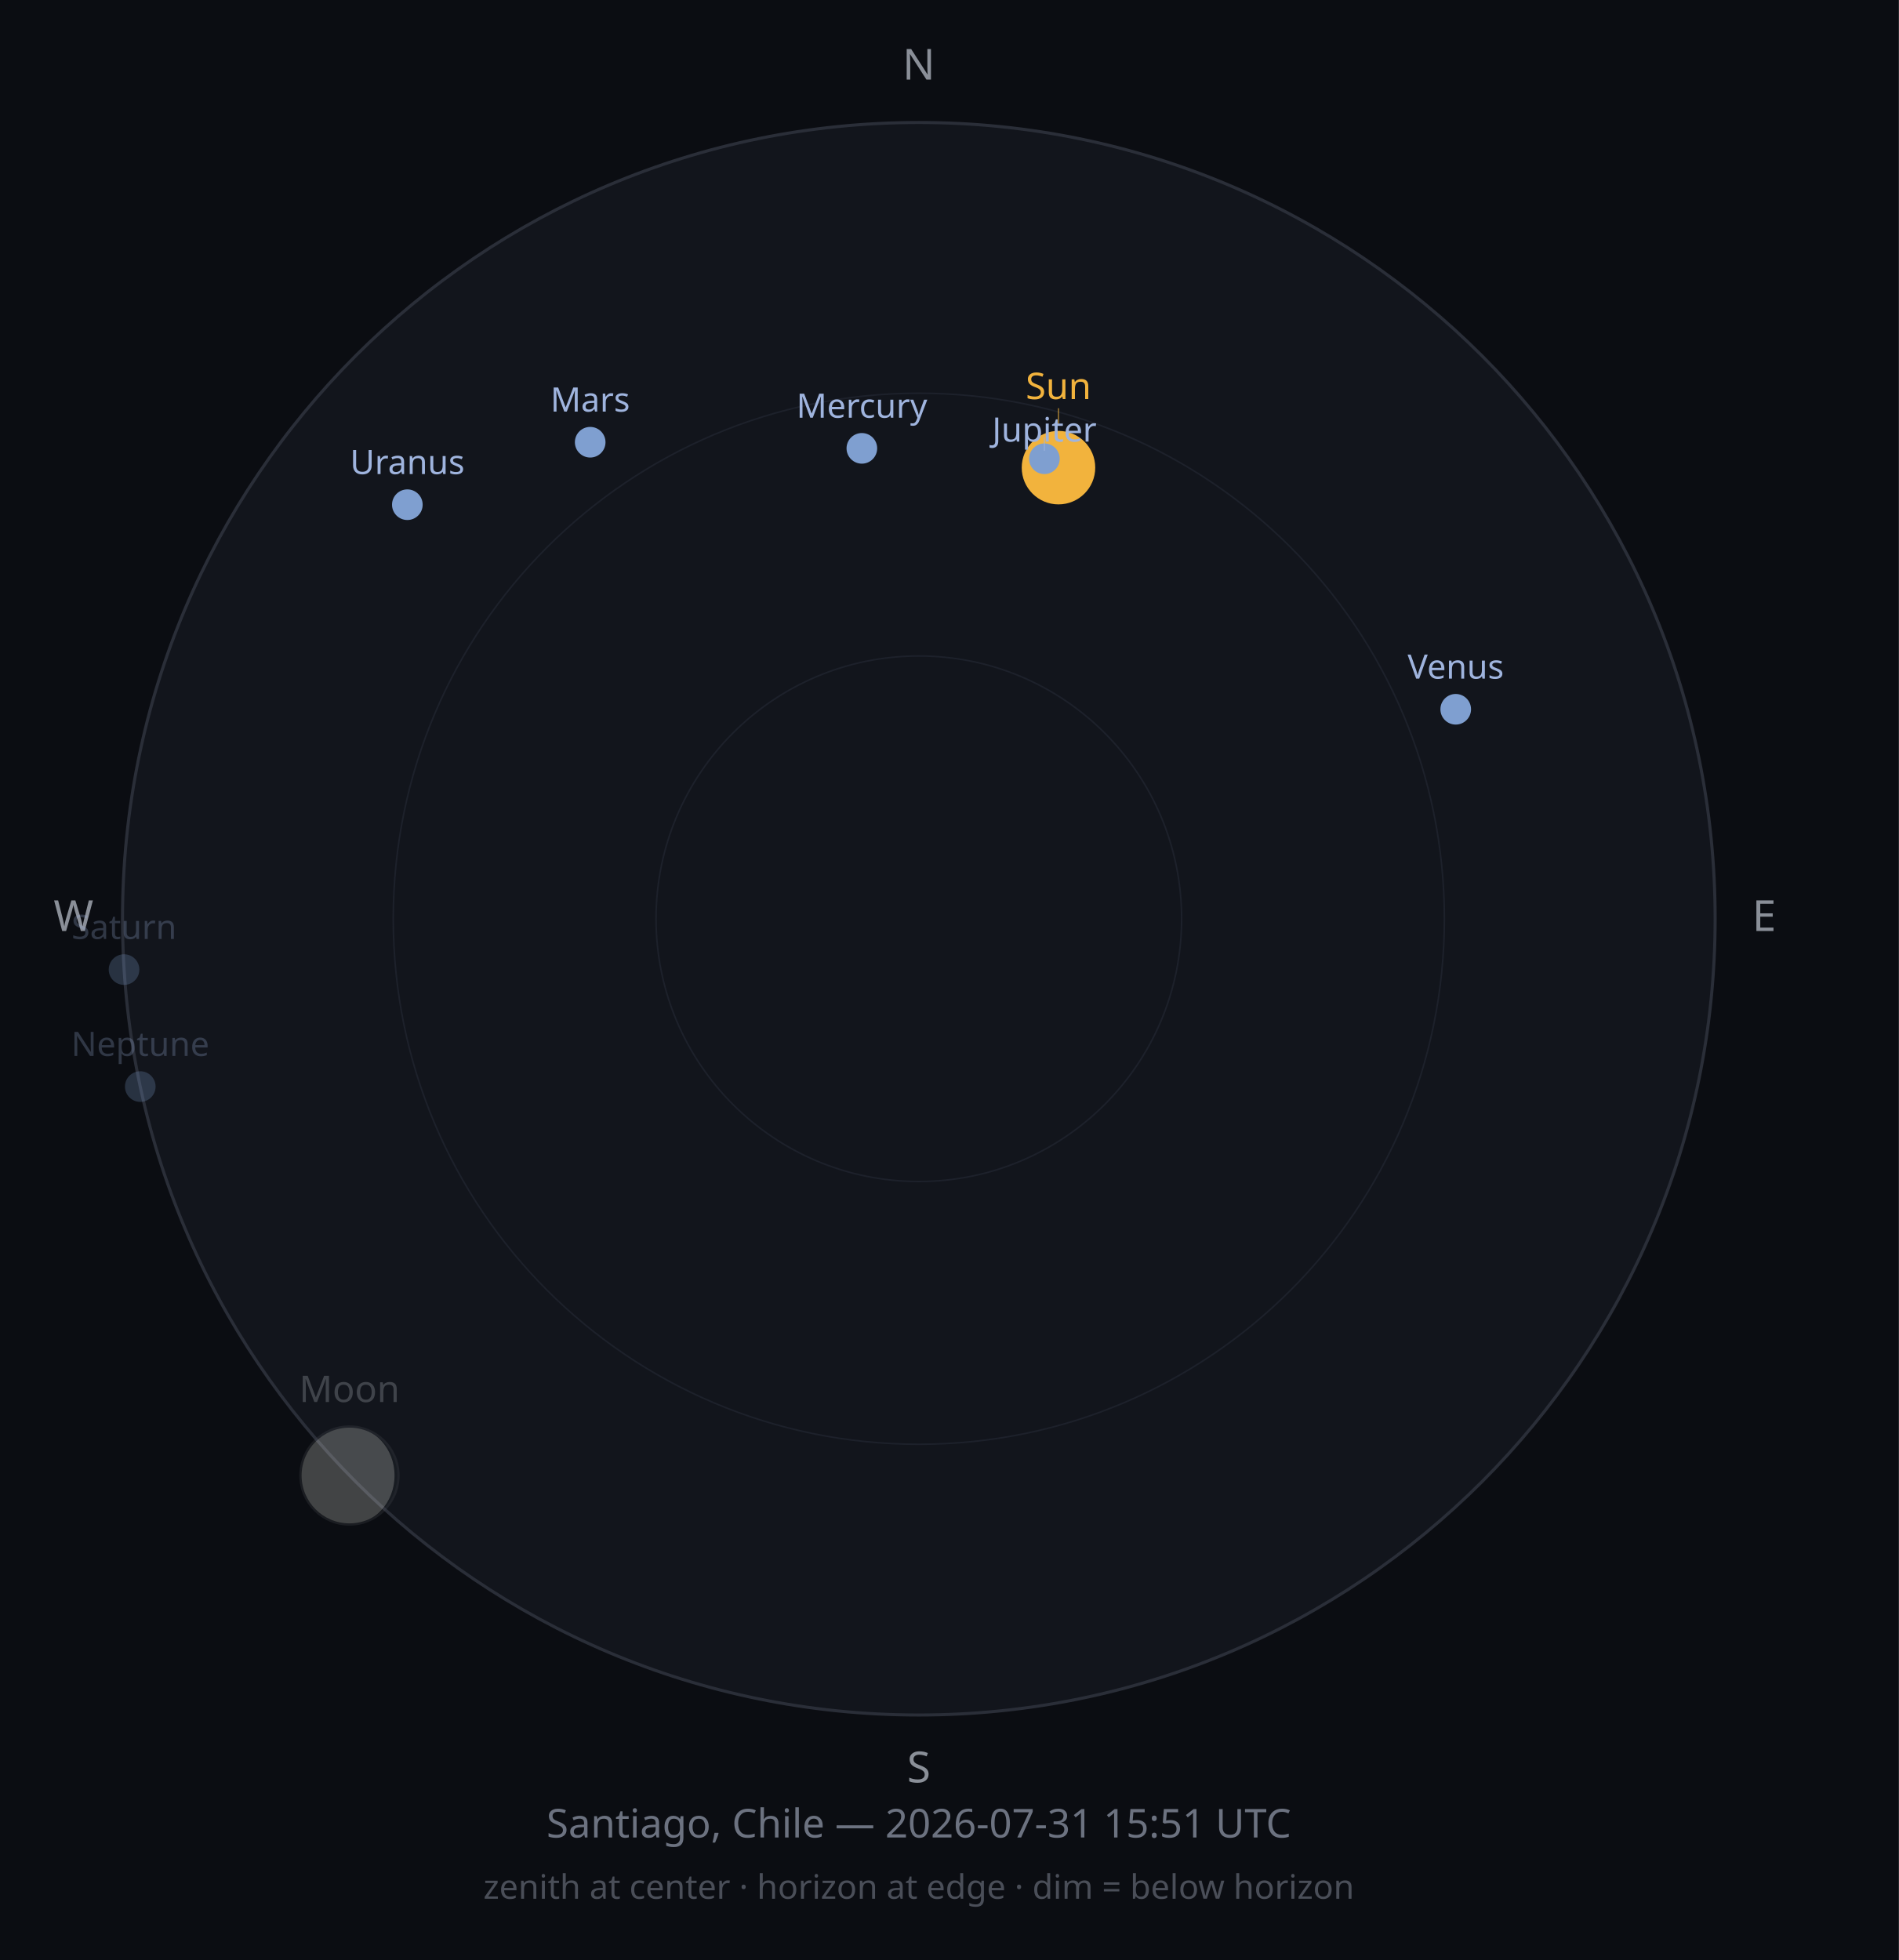
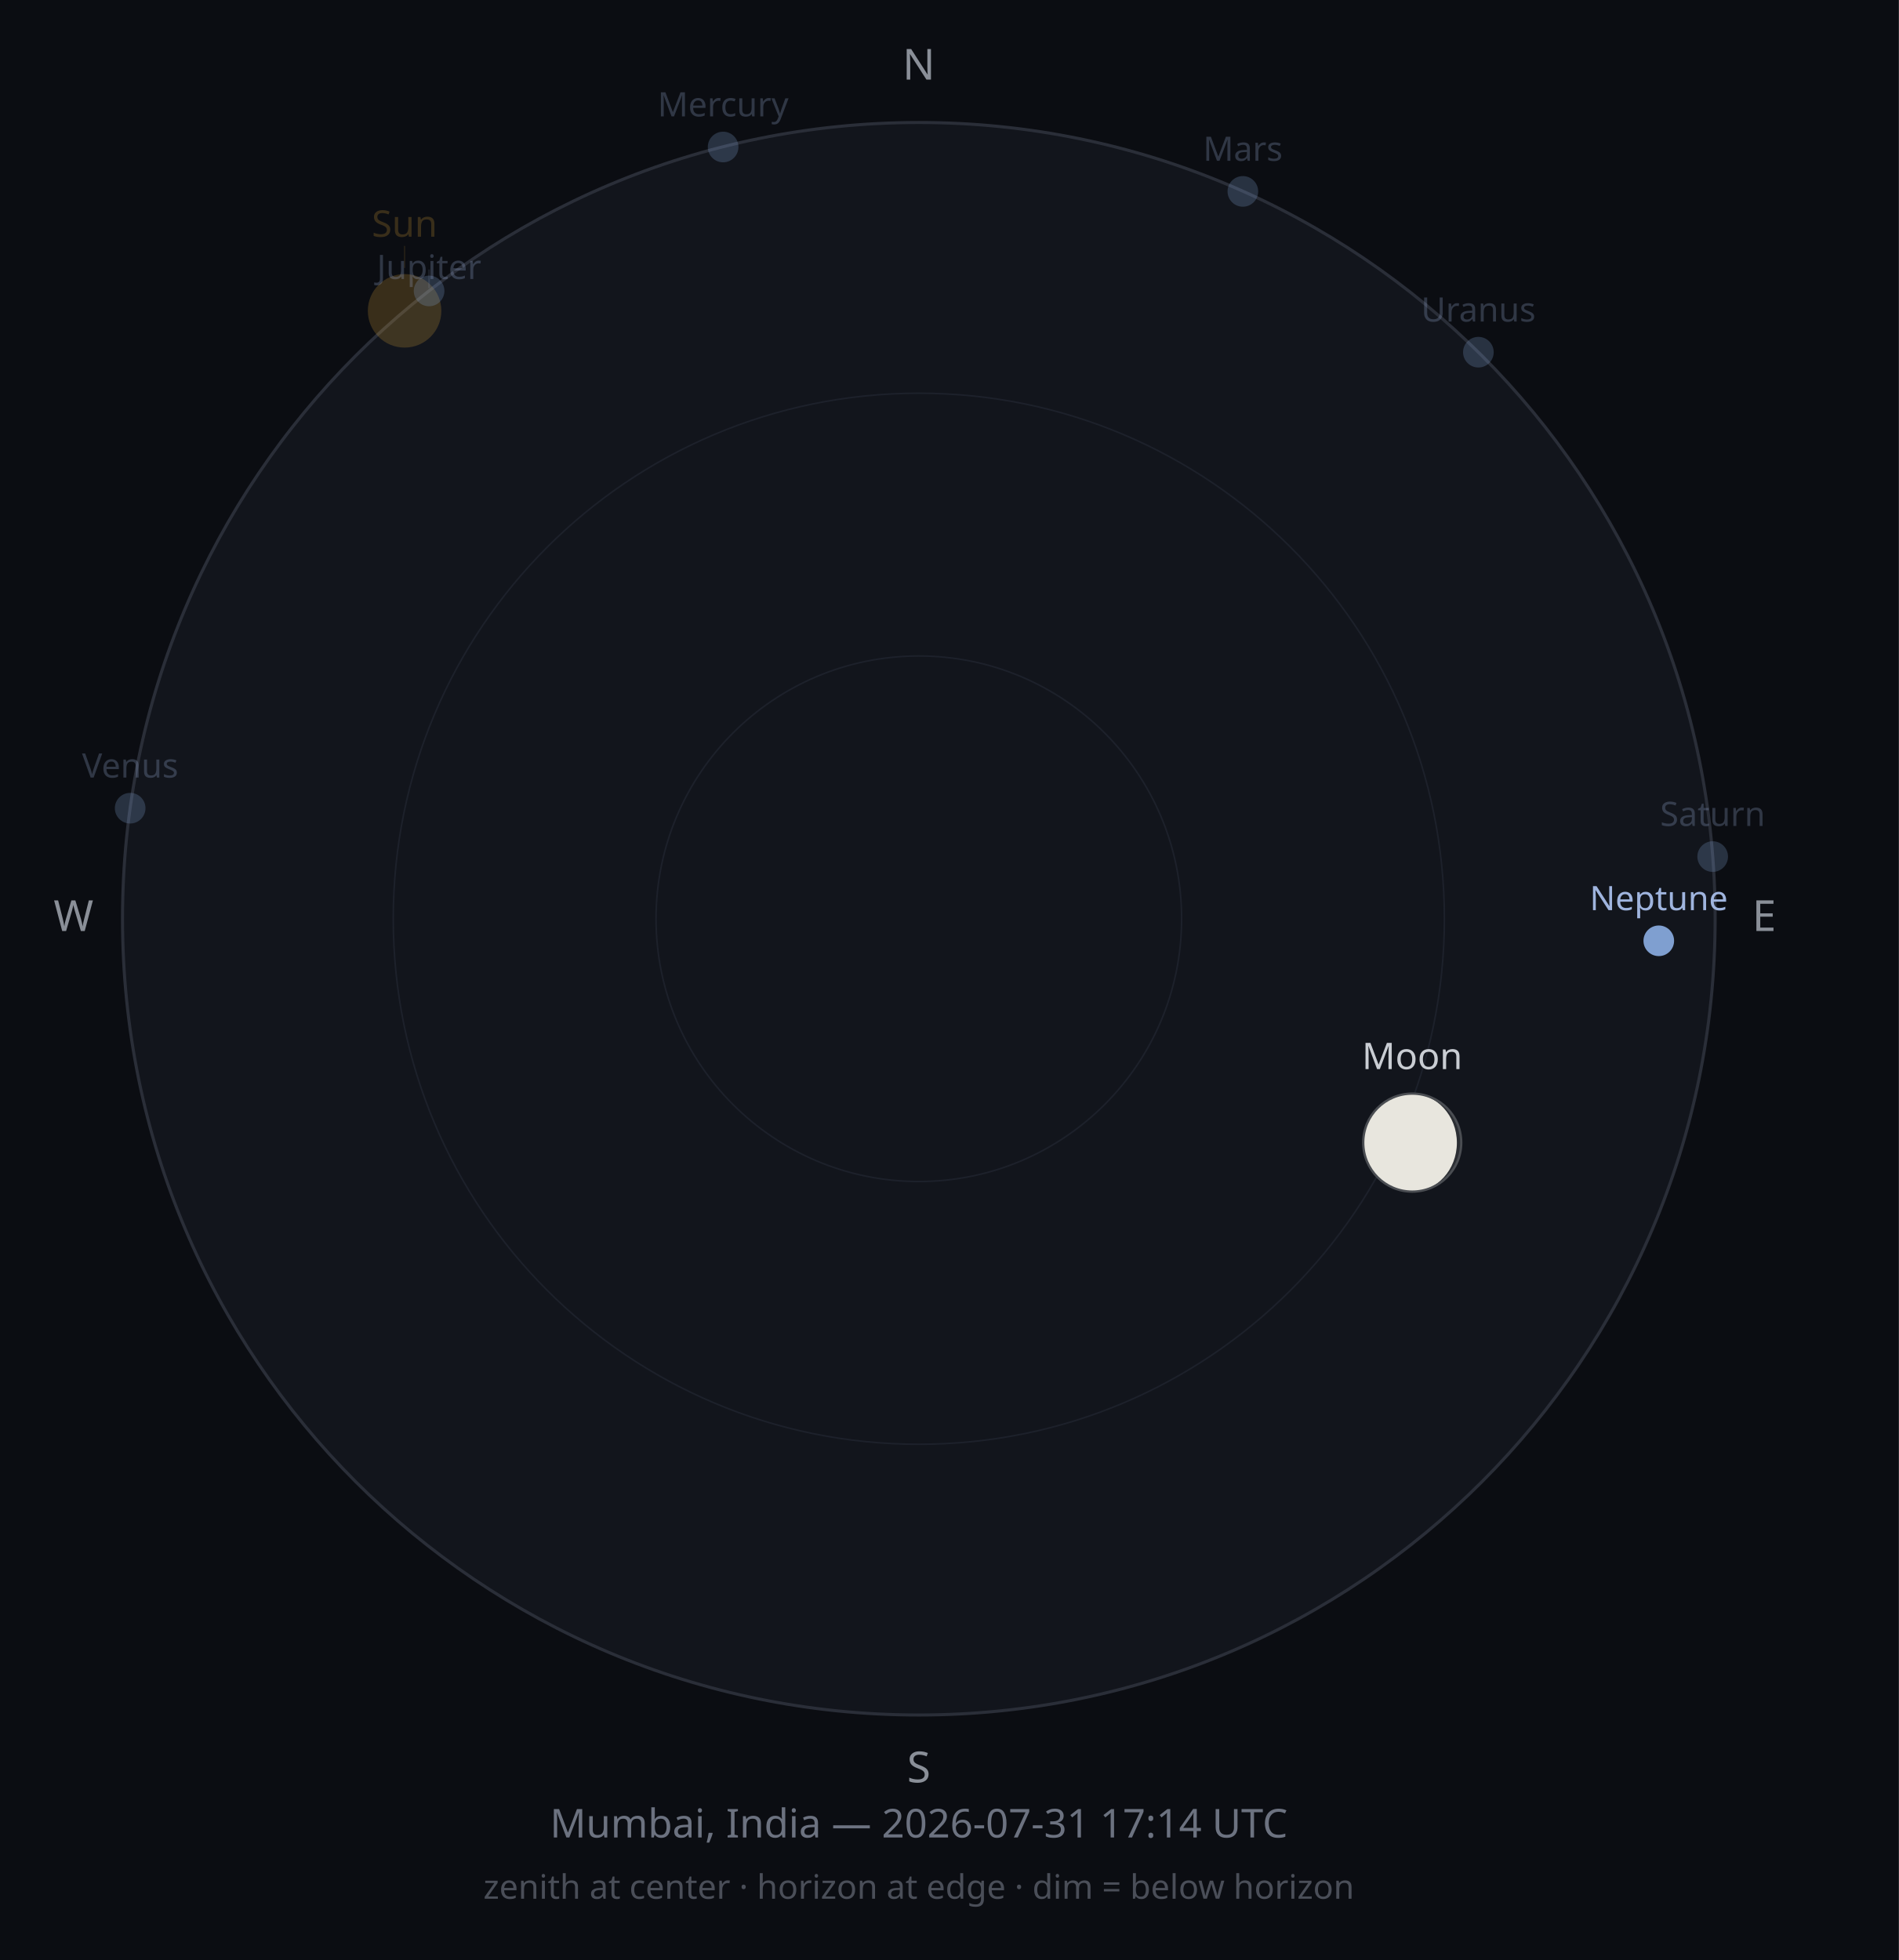
<svg xmlns="http://www.w3.org/2000/svg" width="620" height="640" viewBox="0 0 620 640">
  <rect width="620" height="640" fill="#0B0D12" />
  <circle cx="300" cy="300" r="260" fill="#12151C" stroke="#2A2E38" stroke-width="1" />
  <circle cx="300" cy="300" r="171.6" fill="none" stroke="#1D212B" stroke-width="0.5" />
  <circle cx="300" cy="300" r="85.8" fill="none" stroke="#1D212B" stroke-width="0.5" />
  <text x="300" y="26" font-size="14" fill="#8A8F98" text-anchor="middle" font-family="sans-serif">N</text>
  <text x="576" y="304" font-size="14" fill="#8A8F98" text-anchor="middle" font-family="sans-serif">E</text>
  <text x="300" y="582" font-size="14" fill="#8A8F98" text-anchor="middle" font-family="sans-serif">S</text>
  <text x="24" y="304" font-size="14" fill="#8A8F98" text-anchor="middle" font-family="sans-serif">W</text>
-   <circle cx="345.6" cy="152.7" r="12" fill="#F2B33D" opacity="1" />
-   <line x1="345.6" y1="138.7" x2="345.6" y2="133.3" stroke="#F2B33D" stroke-width="0.5" opacity="0.50" />
-   <text x="345.6" y="130.3" font-size="12" fill="#F2B33D" opacity="1" text-anchor="middle" font-family="sans-serif">Sun</text>
-   <g opacity="0.25">
-     <circle cx="114.1" cy="481.8" r="16" fill="#2B2E33" />
-     <path d="M114.131,465.804 A16,16 0 0,0 114.131,497.804 A14.688,16 0 0,0 114.131,465.804 Z" fill="#E8E6DE" />
-     <circle cx="114.1" cy="481.8" r="16" fill="none" stroke="#4A4D52" stroke-width="0.75" />
+   <circle cx="132.1" cy="101.5" r="12" fill="#F2B33D" opacity="0.2" />
+   <line x1="132.1" y1="87.5" x2="132.1" y2="80.3" stroke="#F2B33D" stroke-width="0.5" opacity="0.10" />
+   <text x="132.1" y="77.3" font-size="12" fill="#F2B33D" opacity="0.2" text-anchor="middle" font-family="sans-serif">Sun</text>
+   <g opacity="1">
+     <circle cx="461.1" cy="373.1" r="16" fill="#2B2E33" />
+     <path d="M461.067,357.146 A16,16 0 0,0 461.067,389.146 A14.613,16 0 0,0 461.067,357.146 Z" fill="#E8E6DE" />
+     <circle cx="461.1" cy="373.1" r="16" fill="none" stroke="#4A4D52" stroke-width="0.75" />
  </g>
-   <text x="114.1" y="457.8" font-size="12" fill="#C9CDD3" opacity="0.25" text-anchor="middle" font-family="sans-serif">Moon</text>
-   <circle cx="281.4" cy="146.4" r="5" fill="#7F9FD0" opacity="1" />
-   <text x="281.4" y="136.4" font-size="11" fill="#9FB4DE" opacity="1" text-anchor="middle" font-family="sans-serif">Mercury</text>
-   <circle cx="475.3" cy="231.6" r="5" fill="#7F9FD0" opacity="1" />
-   <text x="475.3" y="221.6" font-size="11" fill="#9FB4DE" opacity="1" text-anchor="middle" font-family="sans-serif">Venus</text>
-   <circle cx="192.7" cy="144.4" r="5" fill="#7F9FD0" opacity="1" />
-   <text x="192.7" y="134.4" font-size="11" fill="#9FB4DE" opacity="1" text-anchor="middle" font-family="sans-serif">Mars</text>
-   <circle cx="341.0" cy="149.8" r="5" fill="#7F9FD0" opacity="1" />
-   <line x1="341.0" y1="142.8" x2="341.0" y2="147.2" stroke="#9FB4DE" stroke-width="0.5" opacity="0.50" />
-   <text x="341.0" y="144.2" font-size="11" fill="#9FB4DE" opacity="1" text-anchor="middle" font-family="sans-serif">Jupiter</text>
-   <circle cx="40.5" cy="316.6" r="5" fill="#7F9FD0" opacity="0.25" />
-   <text x="40.5" y="306.6" font-size="11" fill="#9FB4DE" opacity="0.25" text-anchor="middle" font-family="sans-serif">Saturn</text>
-   <circle cx="133.0" cy="164.8" r="5" fill="#7F9FD0" opacity="1" />
-   <text x="133.0" y="154.8" font-size="11" fill="#9FB4DE" opacity="1" text-anchor="middle" font-family="sans-serif">Uranus</text>
-   <circle cx="45.8" cy="354.8" r="5" fill="#7F9FD0" opacity="0.25" />
-   <text x="45.8" y="344.8" font-size="11" fill="#9FB4DE" opacity="0.25" text-anchor="middle" font-family="sans-serif">Neptune</text>
-   <text x="300" y="600" font-size="13" fill="#6C7280" text-anchor="middle" font-family="sans-serif">Santiago, Chile — 2026-07-31 15:51 UTC</text>
+   <text x="461.1" y="349.1" font-size="12" fill="#C9CDD3" opacity="1" text-anchor="middle" font-family="sans-serif">Moon</text>
+   <circle cx="236.1" cy="48.0" r="5" fill="#7F9FD0" opacity="0.25" />
+   <text x="236.1" y="38.0" font-size="11" fill="#9FB4DE" opacity="0.25" text-anchor="middle" font-family="sans-serif">Mercury</text>
+   <circle cx="42.5" cy="263.9" r="5" fill="#7F9FD0" opacity="0.25" />
+   <text x="42.5" y="253.9" font-size="11" fill="#9FB4DE" opacity="0.25" text-anchor="middle" font-family="sans-serif">Venus</text>
+   <circle cx="405.8" cy="62.5" r="5" fill="#7F9FD0" opacity="0.25" />
+   <text x="405.8" y="52.5" font-size="11" fill="#9FB4DE" opacity="0.25" text-anchor="middle" font-family="sans-serif">Mars</text>
+   <circle cx="140.1" cy="95.0" r="5" fill="#7F9FD0" opacity="0.25" />
+   <line x1="140.1" y1="88.0" x2="140.1" y2="94.1" stroke="#9FB4DE" stroke-width="0.5" opacity="0.13" />
+   <text x="140.1" y="91.1" font-size="11" fill="#9FB4DE" opacity="0.25" text-anchor="middle" font-family="sans-serif">Jupiter</text>
+   <circle cx="559.2" cy="279.7" r="5" fill="#7F9FD0" opacity="0.25" />
+   <text x="559.2" y="269.7" font-size="11" fill="#9FB4DE" opacity="0.25" text-anchor="middle" font-family="sans-serif">Saturn</text>
+   <circle cx="482.7" cy="115.0" r="5" fill="#7F9FD0" opacity="0.25" />
+   <text x="482.7" y="105.0" font-size="11" fill="#9FB4DE" opacity="0.25" text-anchor="middle" font-family="sans-serif">Uranus</text>
+   <circle cx="541.6" cy="307.2" r="5" fill="#7F9FD0" opacity="1" />
+   <text x="541.6" y="297.2" font-size="11" fill="#9FB4DE" opacity="1" text-anchor="middle" font-family="sans-serif">Neptune</text>
+   <text x="300" y="600" font-size="13" fill="#6C7280" text-anchor="middle" font-family="sans-serif">Mumbai, India — 2026-07-31 17:14 UTC</text>
  <text x="300" y="620" font-size="11" fill="#4A4E58" text-anchor="middle" font-family="sans-serif">zenith at center · horizon at edge · dim = below horizon</text>
</svg>
